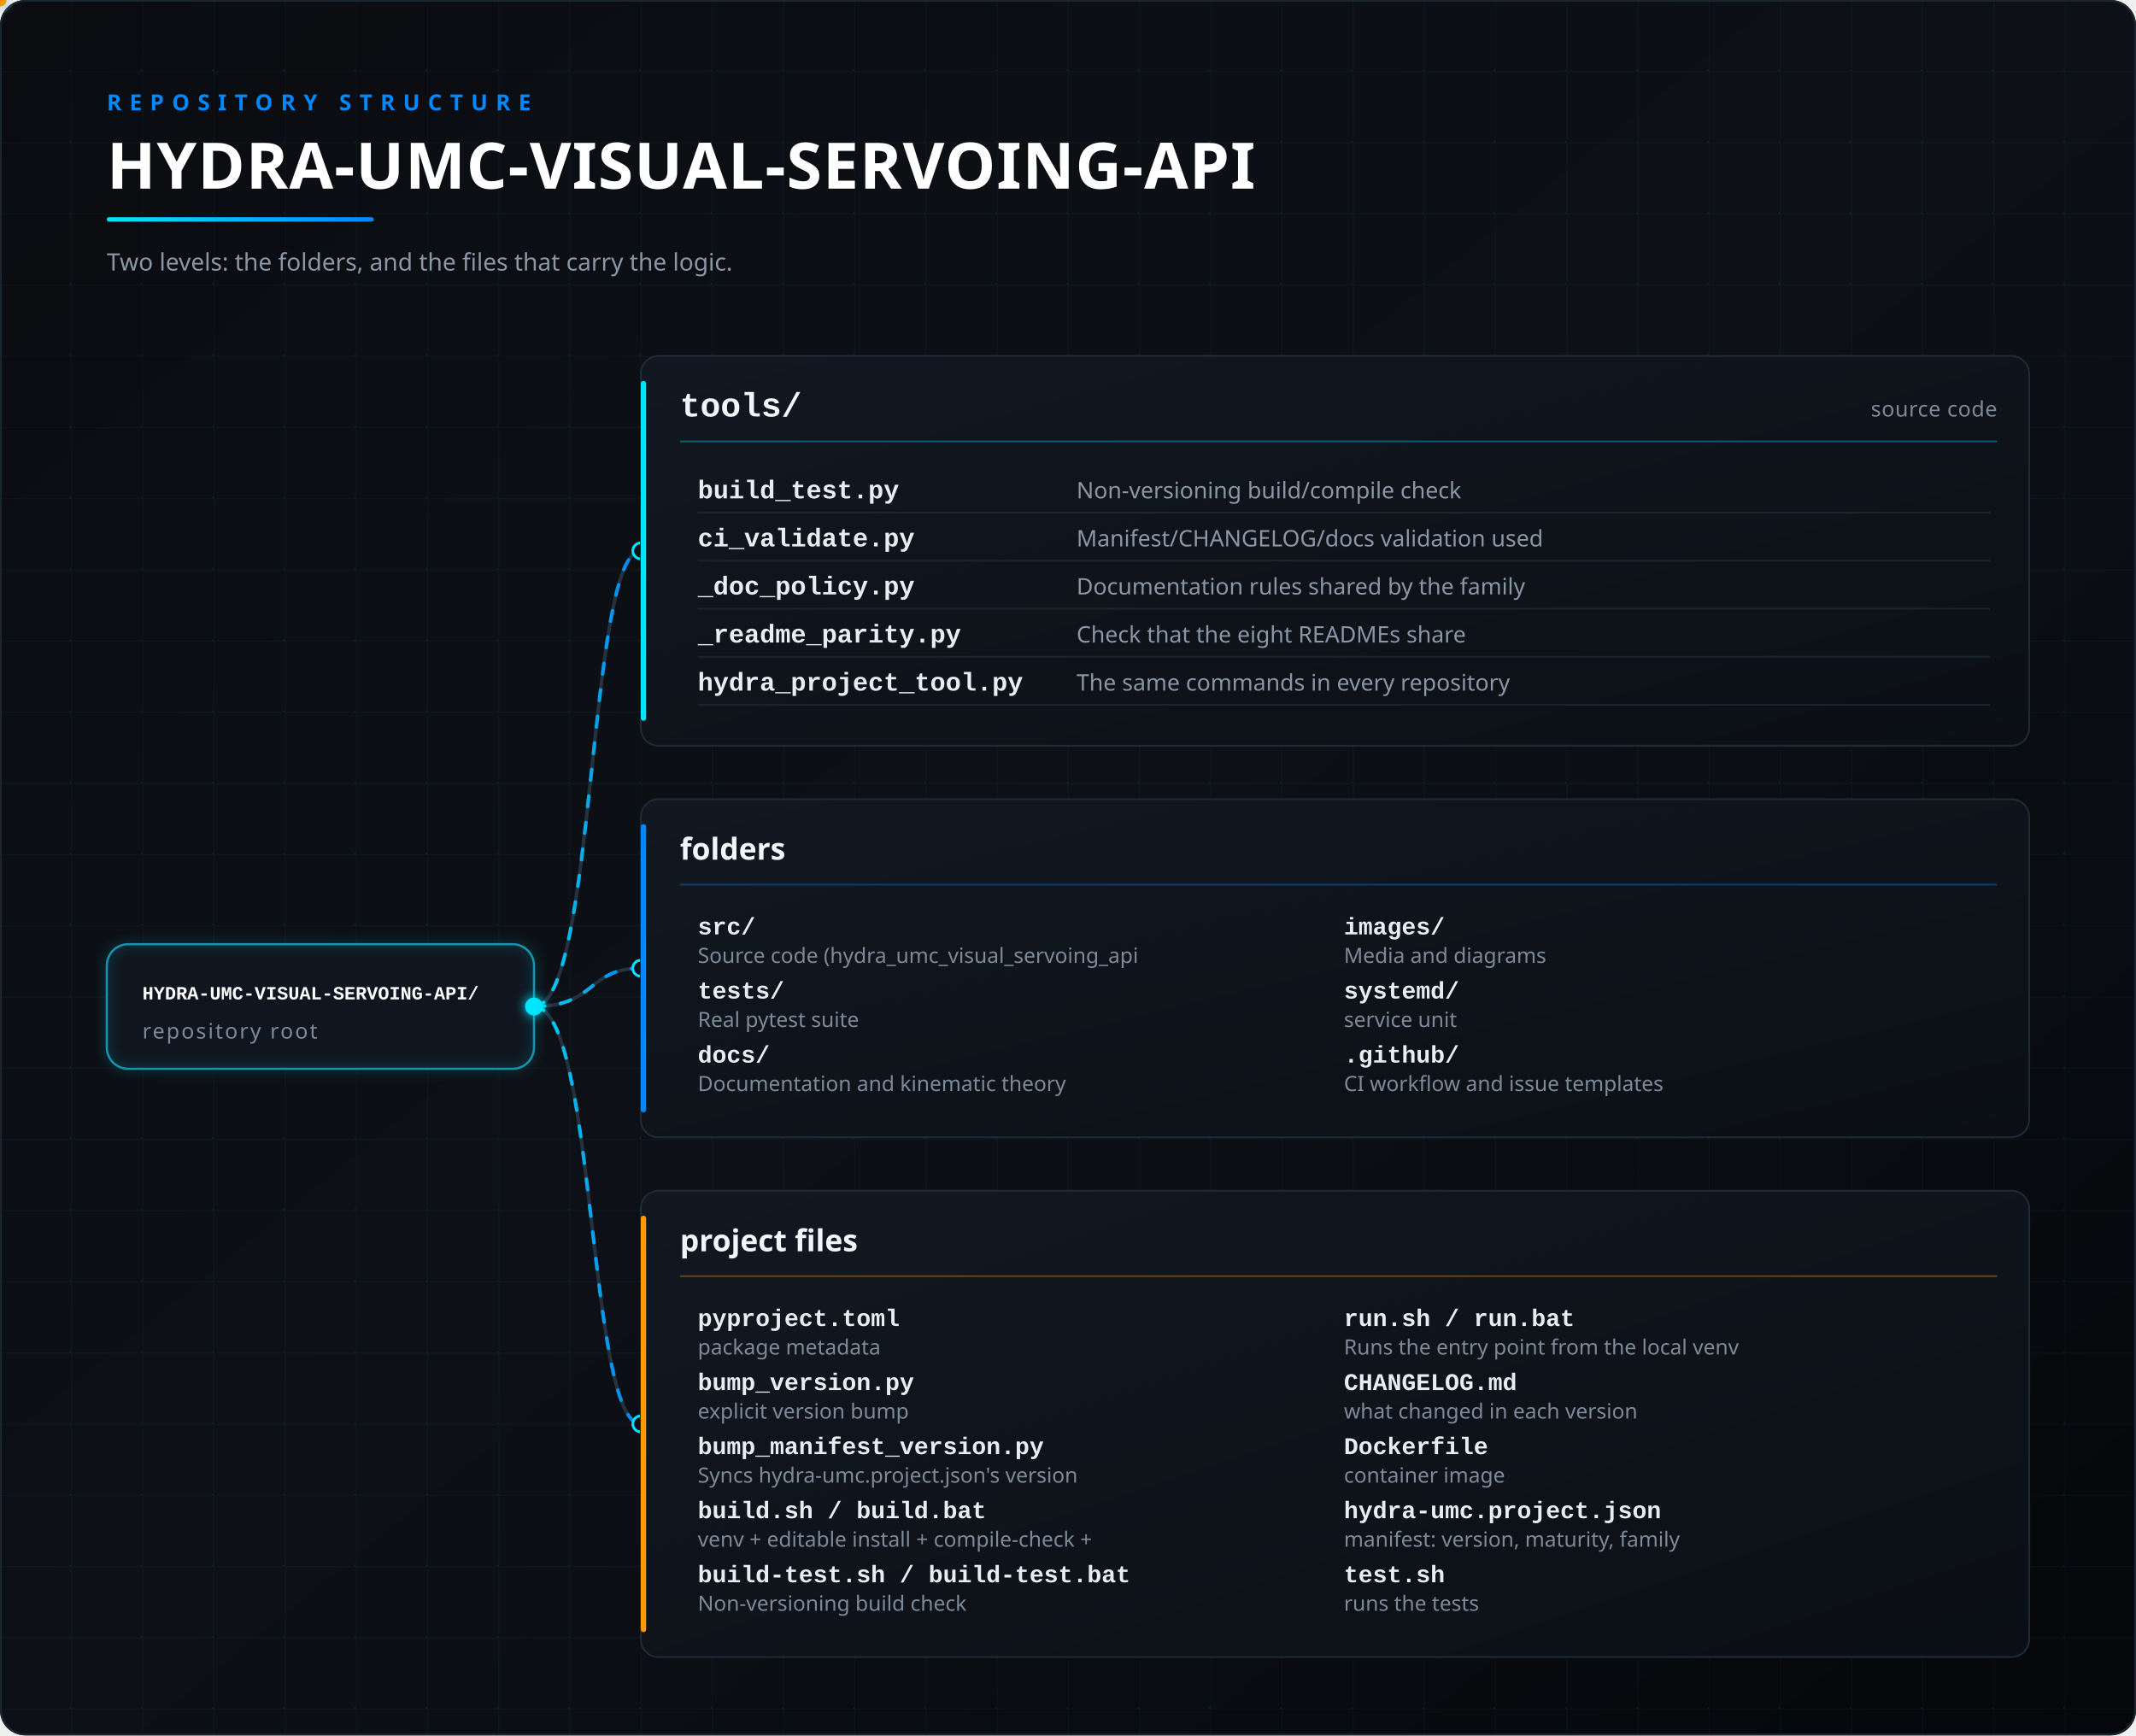
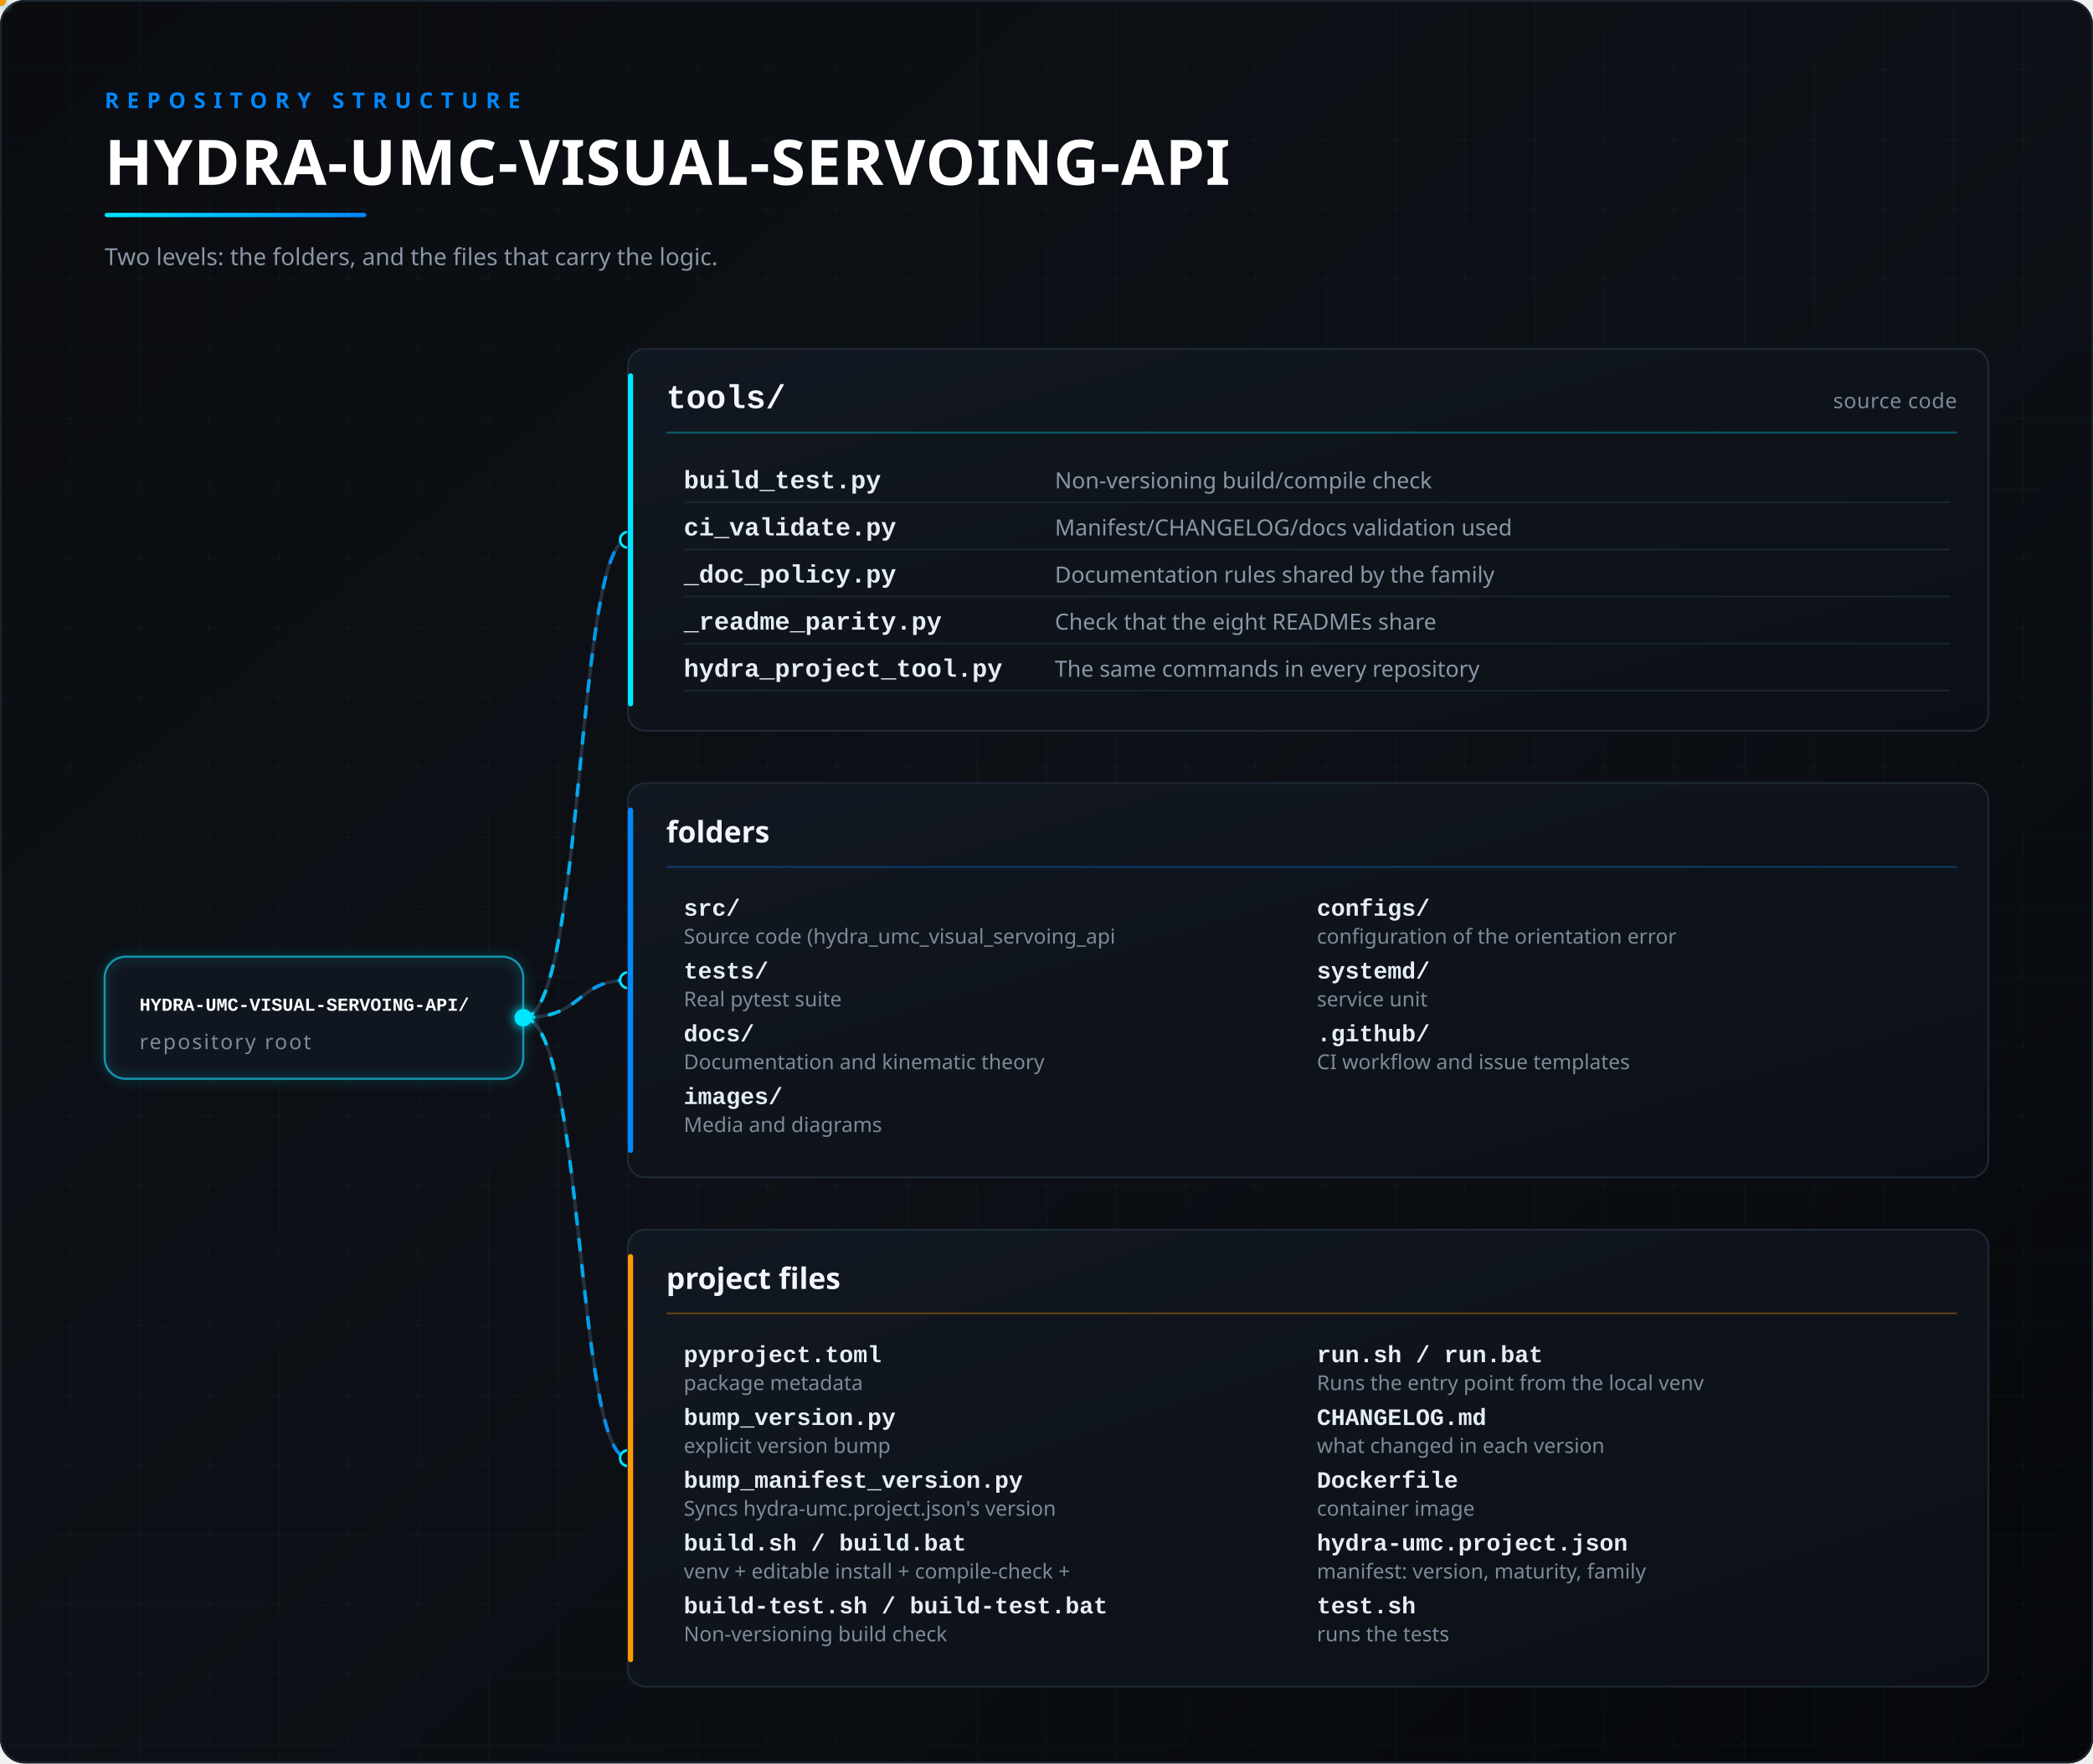
- <svg xmlns="http://www.w3.org/2000/svg" viewBox="0 0 1200 975" width="100%" role="img" aria-labelledby="t d">
+ <svg xmlns="http://www.w3.org/2000/svg" viewBox="0 0 1200 1011" width="100%" role="img" aria-labelledby="t d">
  <defs>
    <linearGradient id="bg" x1="0" y1="0" x2="1" y2="1">
      <stop offset="0" stop-color="#0A0C10" />
      <stop offset="0.5" stop-color="#0D1117" />
      <stop offset="1" stop-color="#05070A" />
    </linearGradient>
    <linearGradient id="card" x1="0" y1="0" x2="1" y2="1">
      <stop offset="0" stop-color="#121821" />
      <stop offset="1" stop-color="#0B0F15" />
    </linearGradient>
    <linearGradient id="line" x1="0" y1="0" x2="1" y2="0">
      <stop offset="0" stop-color="#00E5FF" />
      <stop offset="1" stop-color="#0088FF" />
    </linearGradient>
    <filter id="glow" x="-50%" y="-50%" width="200%" height="200%">
      <feGaussianBlur stdDeviation="3" result="b" />
      <feMerge>
        <feMergeNode in="b" />
        <feMergeNode in="SourceGraphic" />
      </feMerge>
    </filter>
    <pattern id="grid" width="40" height="40" patternUnits="userSpaceOnUse">
      <path d="M40 0H0V40" fill="none" stroke="#00E5FF" stroke-opacity="0.035" />
      <circle cx="40" cy="40" r="1" fill="#00E5FF" fill-opacity="0.09" />
    </pattern>
  </defs>
-   <rect width="1200" height="975" rx="14" fill="url(#bg)" />
-   <rect width="1200" height="975" rx="14" fill="url(#grid)" />
-   <rect x="0.5" y="0.5" width="1199" height="974" rx="14" fill="none" stroke="#1B2530" />
+   <rect width="1200" height="1011" rx="14" fill="url(#bg)" />
+   <rect width="1200" height="1011" rx="14" fill="url(#grid)" />
+   <rect x="0.5" y="0.5" width="1199" height="1010" rx="14" fill="none" stroke="#1B2530" />
  <text x="60" y="62" font-family="'Segoe UI','Noto Sans','Noto Sans CJK SC','Microsoft YaHei','Yu Gothic','Helvetica Neue',Helvetica,Arial,sans-serif" font-size="12.5" font-weight="600" fill="#0088FF" text-anchor="start" letter-spacing="4.5">REPOSITORY STRUCTURE</text>
  <text x="60" y="106" font-family="'Segoe UI','Noto Sans','Noto Sans CJK SC','Microsoft YaHei','Yu Gothic','Helvetica Neue',Helvetica,Arial,sans-serif" font-size="36" font-weight="700" fill="#FFFFFF" text-anchor="start" letter-spacing="0.5">HYDRA-UMC-VISUAL-SERVOING-API</text>
  <rect x="60" y="122" width="150" height="2.5" rx="1.25" fill="url(#line)">
    <animate attributeName="width" values="40;150;150" keyTimes="0;0.4;1" dur="3s" repeatCount="indefinite" />
  </rect>
  <text x="60" y="152" font-family="'Segoe UI','Noto Sans','Noto Sans CJK SC','Microsoft YaHei','Yu Gothic','Helvetica Neue',Helvetica,Arial,sans-serif" font-size="13.5" font-weight="400" fill="#8A97A6" text-anchor="start">Two levels: the folders, and the files that carry the logic.</text>
-   <path id="c0" d="M300,565.5 C335,565.5 330,309.5 360,309.5" fill="none" stroke="#243140" stroke-width="2" />
-   <path d="M300,565.5 C335,565.5 330,309.5 360,309.5" fill="none" stroke="url(#line)" stroke-width="2" stroke-linecap="round" stroke-dasharray="6 9" opacity="0.9">
+   <path id="c0" d="M300,583.5 C335,583.5 330,309.5 360,309.5" fill="none" stroke="#243140" stroke-width="2" />
+   <path d="M300,583.5 C335,583.5 330,309.5 360,309.5" fill="none" stroke="url(#line)" stroke-width="2" stroke-linecap="round" stroke-dasharray="6 9" opacity="0.9">
    <animate attributeName="stroke-dashoffset" from="0" to="-30" dur="1.6s" repeatCount="indefinite" />
  </path>
  <circle cx="360" cy="309.5" r="4.5" fill="#0D1117" stroke="#00E5FF" stroke-width="1.5" />
-   <path id="c1" d="M300,565.5 C335,565.5 330,544 360,544" fill="none" stroke="#243140" stroke-width="2" />
-   <path d="M300,565.5 C335,565.5 330,544 360,544" fill="none" stroke="url(#line)" stroke-width="2" stroke-linecap="round" stroke-dasharray="6 9" opacity="0.9">
+   <path id="c1" d="M300,583.5 C335,583.5 330,562 360,562" fill="none" stroke="#243140" stroke-width="2" />
+   <path d="M300,583.5 C335,583.5 330,562 360,562" fill="none" stroke="url(#line)" stroke-width="2" stroke-linecap="round" stroke-dasharray="6 9" opacity="0.9">
    <animate attributeName="stroke-dashoffset" from="0" to="-30" dur="1.6s" repeatCount="indefinite" />
  </path>
-   <circle cx="360" cy="544" r="4.5" fill="#0D1117" stroke="#00E5FF" stroke-width="1.5" />
-   <path id="c2" d="M300,565.5 C335,565.5 330,800 360,800" fill="none" stroke="#243140" stroke-width="2" />
-   <path d="M300,565.5 C335,565.5 330,800 360,800" fill="none" stroke="url(#line)" stroke-width="2" stroke-linecap="round" stroke-dasharray="6 9" opacity="0.9">
+   <circle cx="360" cy="562" r="4.5" fill="#0D1117" stroke="#00E5FF" stroke-width="1.5" />
+   <path id="c2" d="M300,583.5 C335,583.5 330,836 360,836" fill="none" stroke="#243140" stroke-width="2" />
+   <path d="M300,583.5 C335,583.5 330,836 360,836" fill="none" stroke="url(#line)" stroke-width="2" stroke-linecap="round" stroke-dasharray="6 9" opacity="0.9">
    <animate attributeName="stroke-dashoffset" from="0" to="-30" dur="1.6s" repeatCount="indefinite" />
  </path>
-   <circle cx="360" cy="800" r="4.5" fill="#0D1117" stroke="#00E5FF" stroke-width="1.5" />
+   <circle cx="360" cy="836" r="4.5" fill="#0D1117" stroke="#00E5FF" stroke-width="1.5" />
  <circle r="3.5" fill="#00E5FF" filter="url(#glow)">
    <animateMotion dur="3.4s" repeatCount="indefinite">
      <mpath href="#c0" />
    </animateMotion>
  </circle>
  <circle r="3.5" fill="#0088FF" filter="url(#glow)">
    <animateMotion dur="4.2s" repeatCount="indefinite">
      <mpath href="#c1" />
    </animateMotion>
  </circle>
  <circle r="3.5" fill="#FF9900" filter="url(#glow)">
    <animateMotion dur="5.0s" repeatCount="indefinite">
      <mpath href="#c2" />
    </animateMotion>
  </circle>
-   <rect x="60" y="530.5" width="240" height="70" rx="12" fill="#0F1620" stroke="#2A3A4C" stroke-width="1.2" />
-   <rect x="60" y="530.5" width="240" height="70" rx="12" fill="none" stroke="#00E5FF" stroke-opacity="0.5" stroke-width="1.2" filter="url(#glow)">
+   <rect x="60" y="548.5" width="240" height="70" rx="12" fill="#0F1620" stroke="#2A3A4C" stroke-width="1.2" />
+   <rect x="60" y="548.5" width="240" height="70" rx="12" fill="none" stroke="#00E5FF" stroke-opacity="0.5" stroke-width="1.2" filter="url(#glow)">
    <animate attributeName="stroke-opacity" values="0.15;0.6;0.15" dur="3.6s" repeatCount="indefinite" />
  </rect>
-   <text x="80" y="561.5" font-family="'JetBrains Mono','Cascadia Code','SFMono-Regular',Consolas,'Liberation Mono',monospace" font-size="10.5" font-weight="700" fill="#FFFFFF" text-anchor="start">HYDRA-UMC-VISUAL-SERVOING-API/</text>
-   <text x="80" y="583.5" font-family="'Segoe UI','Noto Sans','Noto Sans CJK SC','Microsoft YaHei','Yu Gothic','Helvetica Neue',Helvetica,Arial,sans-serif" font-size="12" font-weight="400" fill="#7D8A99" text-anchor="start" letter-spacing="1">repository root</text>
-   <circle cx="300" cy="565.5" r="5" fill="#00E5FF" filter="url(#glow)" />
+   <text x="80" y="579.5" font-family="'JetBrains Mono','Cascadia Code','SFMono-Regular',Consolas,'Liberation Mono',monospace" font-size="10.5" font-weight="700" fill="#FFFFFF" text-anchor="start">HYDRA-UMC-VISUAL-SERVOING-API/</text>
+   <text x="80" y="601.5" font-family="'Segoe UI','Noto Sans','Noto Sans CJK SC','Microsoft YaHei','Yu Gothic','Helvetica Neue',Helvetica,Arial,sans-serif" font-size="12" font-weight="400" fill="#7D8A99" text-anchor="start" letter-spacing="1">repository root</text>
+   <circle cx="300" cy="583.5" r="5" fill="#00E5FF" filter="url(#glow)" />
  <rect x="360" y="200" width="780" height="219" rx="10" fill="url(#card)" stroke="#1E2A36" stroke-width="1" />
  <rect x="360" y="214" width="3" height="191" rx="1.5" fill="#00E5FF">
    <animate attributeName="opacity" values="0.55;1;0.55" dur="4s" begin="0s" repeatCount="indefinite" />
  </rect>
  <text x="382" y="234" font-family="'JetBrains Mono','Cascadia Code','SFMono-Regular',Consolas,'Liberation Mono',monospace" font-size="19" font-weight="700" fill="#F2F6FA" text-anchor="start">tools/</text>
  <text x="1122" y="234" font-family="'Segoe UI','Noto Sans','Noto Sans CJK SC','Microsoft YaHei','Yu Gothic','Helvetica Neue',Helvetica,Arial,sans-serif" font-size="12" font-weight="400" fill="#7D8A99" text-anchor="end" letter-spacing="0.3">source code</text>
  <line x1="382" y1="248" x2="1122" y2="248" stroke="#00E5FF" stroke-opacity="0.35" stroke-width="1" />
  <text x="392" y="280" font-family="'JetBrains Mono','Cascadia Code','SFMono-Regular',Consolas,'Liberation Mono',monospace" font-size="14.5" font-weight="600" fill="#E6EDF3" text-anchor="start">build_test.py</text>
  <text x="604.79" y="280" font-family="'Segoe UI','Noto Sans','Noto Sans CJK SC','Microsoft YaHei','Yu Gothic','Helvetica Neue',Helvetica,Arial,sans-serif" font-size="12.8" font-weight="400" fill="#8A97A6" text-anchor="start">Non-versioning build/compile check</text>
  <line x1="392" y1="288" x2="1118" y2="288" stroke="#1A2430" stroke-width="1" />
  <text x="392" y="307" font-family="'JetBrains Mono','Cascadia Code','SFMono-Regular',Consolas,'Liberation Mono',monospace" font-size="14.5" font-weight="600" fill="#E6EDF3" text-anchor="start">ci_validate.py</text>
  <text x="604.79" y="307" font-family="'Segoe UI','Noto Sans','Noto Sans CJK SC','Microsoft YaHei','Yu Gothic','Helvetica Neue',Helvetica,Arial,sans-serif" font-size="12.8" font-weight="400" fill="#8A97A6" text-anchor="start">Manifest/CHANGELOG/docs validation used</text>
  <line x1="392" y1="315" x2="1118" y2="315" stroke="#1A2430" stroke-width="1" />
  <text x="392" y="334" font-family="'JetBrains Mono','Cascadia Code','SFMono-Regular',Consolas,'Liberation Mono',monospace" font-size="14.5" font-weight="600" fill="#E6EDF3" text-anchor="start">_doc_policy.py</text>
  <text x="604.79" y="334" font-family="'Segoe UI','Noto Sans','Noto Sans CJK SC','Microsoft YaHei','Yu Gothic','Helvetica Neue',Helvetica,Arial,sans-serif" font-size="12.8" font-weight="400" fill="#8A97A6" text-anchor="start">Documentation rules shared by the family</text>
  <line x1="392" y1="342" x2="1118" y2="342" stroke="#1A2430" stroke-width="1" />
  <text x="392" y="361" font-family="'JetBrains Mono','Cascadia Code','SFMono-Regular',Consolas,'Liberation Mono',monospace" font-size="14.5" font-weight="600" fill="#E6EDF3" text-anchor="start">_readme_parity.py</text>
  <text x="604.79" y="361" font-family="'Segoe UI','Noto Sans','Noto Sans CJK SC','Microsoft YaHei','Yu Gothic','Helvetica Neue',Helvetica,Arial,sans-serif" font-size="12.8" font-weight="400" fill="#8A97A6" text-anchor="start">Check that the eight READMEs share</text>
  <line x1="392" y1="369" x2="1118" y2="369" stroke="#1A2430" stroke-width="1" />
  <text x="392" y="388" font-family="'JetBrains Mono','Cascadia Code','SFMono-Regular',Consolas,'Liberation Mono',monospace" font-size="14.5" font-weight="600" fill="#E6EDF3" text-anchor="start">hydra_project_tool.py</text>
  <text x="604.79" y="388" font-family="'Segoe UI','Noto Sans','Noto Sans CJK SC','Microsoft YaHei','Yu Gothic','Helvetica Neue',Helvetica,Arial,sans-serif" font-size="12.8" font-weight="400" fill="#8A97A6" text-anchor="start">The same commands in every repository</text>
  <line x1="392" y1="396" x2="1118" y2="396" stroke="#1A2430" stroke-width="1" />
-   <rect x="360" y="449" width="780" height="190" rx="10" fill="url(#card)" stroke="#1E2A36" stroke-width="1" />
-   <rect x="360" y="463" width="3" height="162" rx="1.5" fill="#0088FF">
+   <rect x="360" y="449" width="780" height="226" rx="10" fill="url(#card)" stroke="#1E2A36" stroke-width="1" />
+   <rect x="360" y="463" width="3" height="198" rx="1.5" fill="#0088FF">
    <animate attributeName="opacity" values="0.55;1;0.55" dur="4s" begin="0.6s" repeatCount="indefinite" />
  </rect>
  <text x="382" y="483" font-family="'Segoe UI','Noto Sans','Noto Sans CJK SC','Microsoft YaHei','Yu Gothic','Helvetica Neue',Helvetica,Arial,sans-serif" font-size="17" font-weight="700" fill="#F2F6FA" text-anchor="start">folders</text>
  <line x1="382" y1="497" x2="1122" y2="497" stroke="#0088FF" stroke-opacity="0.35" stroke-width="1" />
  <text x="392" y="525" font-family="'JetBrains Mono','Cascadia Code','SFMono-Regular',Consolas,'Liberation Mono',monospace" font-size="13.5" font-weight="600" fill="#E6EDF3" text-anchor="start">src/</text>
  <text x="392" y="541" font-family="'Segoe UI','Noto Sans','Noto Sans CJK SC','Microsoft YaHei','Yu Gothic','Helvetica Neue',Helvetica,Arial,sans-serif" font-size="11.8" font-weight="400" fill="#7D8A99" text-anchor="start">Source code (hydra_umc_visual_servoing_api</text>
  <text x="392" y="561" font-family="'JetBrains Mono','Cascadia Code','SFMono-Regular',Consolas,'Liberation Mono',monospace" font-size="13.5" font-weight="600" fill="#E6EDF3" text-anchor="start">tests/</text>
  <text x="392" y="577" font-family="'Segoe UI','Noto Sans','Noto Sans CJK SC','Microsoft YaHei','Yu Gothic','Helvetica Neue',Helvetica,Arial,sans-serif" font-size="11.8" font-weight="400" fill="#7D8A99" text-anchor="start">Real pytest suite</text>
  <text x="392" y="597" font-family="'JetBrains Mono','Cascadia Code','SFMono-Regular',Consolas,'Liberation Mono',monospace" font-size="13.5" font-weight="600" fill="#E6EDF3" text-anchor="start">docs/</text>
  <text x="392" y="613" font-family="'Segoe UI','Noto Sans','Noto Sans CJK SC','Microsoft YaHei','Yu Gothic','Helvetica Neue',Helvetica,Arial,sans-serif" font-size="11.8" font-weight="400" fill="#7D8A99" text-anchor="start">Documentation and kinematic theory</text>
-   <text x="755" y="525" font-family="'JetBrains Mono','Cascadia Code','SFMono-Regular',Consolas,'Liberation Mono',monospace" font-size="13.5" font-weight="600" fill="#E6EDF3" text-anchor="start">images/</text>
-   <text x="755" y="541" font-family="'Segoe UI','Noto Sans','Noto Sans CJK SC','Microsoft YaHei','Yu Gothic','Helvetica Neue',Helvetica,Arial,sans-serif" font-size="11.8" font-weight="400" fill="#7D8A99" text-anchor="start">Media and diagrams</text>
+   <text x="392" y="633" font-family="'JetBrains Mono','Cascadia Code','SFMono-Regular',Consolas,'Liberation Mono',monospace" font-size="13.5" font-weight="600" fill="#E6EDF3" text-anchor="start">images/</text>
+   <text x="392" y="649" font-family="'Segoe UI','Noto Sans','Noto Sans CJK SC','Microsoft YaHei','Yu Gothic','Helvetica Neue',Helvetica,Arial,sans-serif" font-size="11.8" font-weight="400" fill="#7D8A99" text-anchor="start">Media and diagrams</text>
+   <text x="755" y="525" font-family="'JetBrains Mono','Cascadia Code','SFMono-Regular',Consolas,'Liberation Mono',monospace" font-size="13.5" font-weight="600" fill="#E6EDF3" text-anchor="start">configs/</text>
+   <text x="755" y="541" font-family="'Segoe UI','Noto Sans','Noto Sans CJK SC','Microsoft YaHei','Yu Gothic','Helvetica Neue',Helvetica,Arial,sans-serif" font-size="11.8" font-weight="400" fill="#7D8A99" text-anchor="start">configuration of the orientation error</text>
  <text x="755" y="561" font-family="'JetBrains Mono','Cascadia Code','SFMono-Regular',Consolas,'Liberation Mono',monospace" font-size="13.5" font-weight="600" fill="#E6EDF3" text-anchor="start">systemd/</text>
  <text x="755" y="577" font-family="'Segoe UI','Noto Sans','Noto Sans CJK SC','Microsoft YaHei','Yu Gothic','Helvetica Neue',Helvetica,Arial,sans-serif" font-size="11.8" font-weight="400" fill="#7D8A99" text-anchor="start">service unit</text>
  <text x="755" y="597" font-family="'JetBrains Mono','Cascadia Code','SFMono-Regular',Consolas,'Liberation Mono',monospace" font-size="13.5" font-weight="600" fill="#E6EDF3" text-anchor="start">.github/</text>
  <text x="755" y="613" font-family="'Segoe UI','Noto Sans','Noto Sans CJK SC','Microsoft YaHei','Yu Gothic','Helvetica Neue',Helvetica,Arial,sans-serif" font-size="11.8" font-weight="400" fill="#7D8A99" text-anchor="start">CI workflow and issue templates</text>
-   <rect x="360" y="669" width="780" height="262" rx="10" fill="url(#card)" stroke="#1E2A36" stroke-width="1" />
-   <rect x="360" y="683" width="3" height="234" rx="1.5" fill="#FF9900">
+   <rect x="360" y="705" width="780" height="262" rx="10" fill="url(#card)" stroke="#1E2A36" stroke-width="1" />
+   <rect x="360" y="719" width="3" height="234" rx="1.5" fill="#FF9900">
    <animate attributeName="opacity" values="0.55;1;0.55" dur="4s" begin="1.2s" repeatCount="indefinite" />
  </rect>
-   <text x="382" y="703" font-family="'Segoe UI','Noto Sans','Noto Sans CJK SC','Microsoft YaHei','Yu Gothic','Helvetica Neue',Helvetica,Arial,sans-serif" font-size="17" font-weight="700" fill="#F2F6FA" text-anchor="start">project files</text>
-   <line x1="382" y1="717" x2="1122" y2="717" stroke="#FF9900" stroke-opacity="0.35" stroke-width="1" />
-   <text x="392" y="745" font-family="'JetBrains Mono','Cascadia Code','SFMono-Regular',Consolas,'Liberation Mono',monospace" font-size="13.5" font-weight="600" fill="#E6EDF3" text-anchor="start">pyproject.toml</text>
-   <text x="392" y="761" font-family="'Segoe UI','Noto Sans','Noto Sans CJK SC','Microsoft YaHei','Yu Gothic','Helvetica Neue',Helvetica,Arial,sans-serif" font-size="11.8" font-weight="400" fill="#7D8A99" text-anchor="start">package metadata</text>
-   <text x="392" y="781" font-family="'JetBrains Mono','Cascadia Code','SFMono-Regular',Consolas,'Liberation Mono',monospace" font-size="13.5" font-weight="600" fill="#E6EDF3" text-anchor="start">bump_version.py</text>
-   <text x="392" y="797" font-family="'Segoe UI','Noto Sans','Noto Sans CJK SC','Microsoft YaHei','Yu Gothic','Helvetica Neue',Helvetica,Arial,sans-serif" font-size="11.8" font-weight="400" fill="#7D8A99" text-anchor="start">explicit version bump</text>
-   <text x="392" y="817" font-family="'JetBrains Mono','Cascadia Code','SFMono-Regular',Consolas,'Liberation Mono',monospace" font-size="13.5" font-weight="600" fill="#E6EDF3" text-anchor="start">bump_manifest_version.py</text>
-   <text x="392" y="833" font-family="'Segoe UI','Noto Sans','Noto Sans CJK SC','Microsoft YaHei','Yu Gothic','Helvetica Neue',Helvetica,Arial,sans-serif" font-size="11.8" font-weight="400" fill="#7D8A99" text-anchor="start">Syncs hydra-umc.project.json's version</text>
-   <text x="392" y="853" font-family="'JetBrains Mono','Cascadia Code','SFMono-Regular',Consolas,'Liberation Mono',monospace" font-size="13.5" font-weight="600" fill="#E6EDF3" text-anchor="start">build.sh / build.bat</text>
-   <text x="392" y="869" font-family="'Segoe UI','Noto Sans','Noto Sans CJK SC','Microsoft YaHei','Yu Gothic','Helvetica Neue',Helvetica,Arial,sans-serif" font-size="11.8" font-weight="400" fill="#7D8A99" text-anchor="start">venv + editable install + compile-check +</text>
-   <text x="392" y="889" font-family="'JetBrains Mono','Cascadia Code','SFMono-Regular',Consolas,'Liberation Mono',monospace" font-size="13.5" font-weight="600" fill="#E6EDF3" text-anchor="start">build-test.sh / build-test.bat</text>
-   <text x="392" y="905" font-family="'Segoe UI','Noto Sans','Noto Sans CJK SC','Microsoft YaHei','Yu Gothic','Helvetica Neue',Helvetica,Arial,sans-serif" font-size="11.8" font-weight="400" fill="#7D8A99" text-anchor="start">Non-versioning build check</text>
-   <text x="755" y="745" font-family="'JetBrains Mono','Cascadia Code','SFMono-Regular',Consolas,'Liberation Mono',monospace" font-size="13.5" font-weight="600" fill="#E6EDF3" text-anchor="start">run.sh / run.bat</text>
-   <text x="755" y="761" font-family="'Segoe UI','Noto Sans','Noto Sans CJK SC','Microsoft YaHei','Yu Gothic','Helvetica Neue',Helvetica,Arial,sans-serif" font-size="11.8" font-weight="400" fill="#7D8A99" text-anchor="start">Runs the entry point from the local venv</text>
-   <text x="755" y="781" font-family="'JetBrains Mono','Cascadia Code','SFMono-Regular',Consolas,'Liberation Mono',monospace" font-size="13.5" font-weight="600" fill="#E6EDF3" text-anchor="start">CHANGELOG.md</text>
-   <text x="755" y="797" font-family="'Segoe UI','Noto Sans','Noto Sans CJK SC','Microsoft YaHei','Yu Gothic','Helvetica Neue',Helvetica,Arial,sans-serif" font-size="11.8" font-weight="400" fill="#7D8A99" text-anchor="start">what changed in each version</text>
-   <text x="755" y="817" font-family="'JetBrains Mono','Cascadia Code','SFMono-Regular',Consolas,'Liberation Mono',monospace" font-size="13.5" font-weight="600" fill="#E6EDF3" text-anchor="start">Dockerfile</text>
-   <text x="755" y="833" font-family="'Segoe UI','Noto Sans','Noto Sans CJK SC','Microsoft YaHei','Yu Gothic','Helvetica Neue',Helvetica,Arial,sans-serif" font-size="11.8" font-weight="400" fill="#7D8A99" text-anchor="start">container image</text>
-   <text x="755" y="853" font-family="'JetBrains Mono','Cascadia Code','SFMono-Regular',Consolas,'Liberation Mono',monospace" font-size="13.5" font-weight="600" fill="#E6EDF3" text-anchor="start">hydra-umc.project.json</text>
-   <text x="755" y="869" font-family="'Segoe UI','Noto Sans','Noto Sans CJK SC','Microsoft YaHei','Yu Gothic','Helvetica Neue',Helvetica,Arial,sans-serif" font-size="11.8" font-weight="400" fill="#7D8A99" text-anchor="start">manifest: version, maturity, family</text>
-   <text x="755" y="889" font-family="'JetBrains Mono','Cascadia Code','SFMono-Regular',Consolas,'Liberation Mono',monospace" font-size="13.5" font-weight="600" fill="#E6EDF3" text-anchor="start">test.sh</text>
-   <text x="755" y="905" font-family="'Segoe UI','Noto Sans','Noto Sans CJK SC','Microsoft YaHei','Yu Gothic','Helvetica Neue',Helvetica,Arial,sans-serif" font-size="11.8" font-weight="400" fill="#7D8A99" text-anchor="start">runs the tests</text>
+   <text x="382" y="739" font-family="'Segoe UI','Noto Sans','Noto Sans CJK SC','Microsoft YaHei','Yu Gothic','Helvetica Neue',Helvetica,Arial,sans-serif" font-size="17" font-weight="700" fill="#F2F6FA" text-anchor="start">project files</text>
+   <line x1="382" y1="753" x2="1122" y2="753" stroke="#FF9900" stroke-opacity="0.35" stroke-width="1" />
+   <text x="392" y="781" font-family="'JetBrains Mono','Cascadia Code','SFMono-Regular',Consolas,'Liberation Mono',monospace" font-size="13.5" font-weight="600" fill="#E6EDF3" text-anchor="start">pyproject.toml</text>
+   <text x="392" y="797" font-family="'Segoe UI','Noto Sans','Noto Sans CJK SC','Microsoft YaHei','Yu Gothic','Helvetica Neue',Helvetica,Arial,sans-serif" font-size="11.8" font-weight="400" fill="#7D8A99" text-anchor="start">package metadata</text>
+   <text x="392" y="817" font-family="'JetBrains Mono','Cascadia Code','SFMono-Regular',Consolas,'Liberation Mono',monospace" font-size="13.5" font-weight="600" fill="#E6EDF3" text-anchor="start">bump_version.py</text>
+   <text x="392" y="833" font-family="'Segoe UI','Noto Sans','Noto Sans CJK SC','Microsoft YaHei','Yu Gothic','Helvetica Neue',Helvetica,Arial,sans-serif" font-size="11.8" font-weight="400" fill="#7D8A99" text-anchor="start">explicit version bump</text>
+   <text x="392" y="853" font-family="'JetBrains Mono','Cascadia Code','SFMono-Regular',Consolas,'Liberation Mono',monospace" font-size="13.5" font-weight="600" fill="#E6EDF3" text-anchor="start">bump_manifest_version.py</text>
+   <text x="392" y="869" font-family="'Segoe UI','Noto Sans','Noto Sans CJK SC','Microsoft YaHei','Yu Gothic','Helvetica Neue',Helvetica,Arial,sans-serif" font-size="11.8" font-weight="400" fill="#7D8A99" text-anchor="start">Syncs hydra-umc.project.json's version</text>
+   <text x="392" y="889" font-family="'JetBrains Mono','Cascadia Code','SFMono-Regular',Consolas,'Liberation Mono',monospace" font-size="13.5" font-weight="600" fill="#E6EDF3" text-anchor="start">build.sh / build.bat</text>
+   <text x="392" y="905" font-family="'Segoe UI','Noto Sans','Noto Sans CJK SC','Microsoft YaHei','Yu Gothic','Helvetica Neue',Helvetica,Arial,sans-serif" font-size="11.8" font-weight="400" fill="#7D8A99" text-anchor="start">venv + editable install + compile-check +</text>
+   <text x="392" y="925" font-family="'JetBrains Mono','Cascadia Code','SFMono-Regular',Consolas,'Liberation Mono',monospace" font-size="13.5" font-weight="600" fill="#E6EDF3" text-anchor="start">build-test.sh / build-test.bat</text>
+   <text x="392" y="941" font-family="'Segoe UI','Noto Sans','Noto Sans CJK SC','Microsoft YaHei','Yu Gothic','Helvetica Neue',Helvetica,Arial,sans-serif" font-size="11.8" font-weight="400" fill="#7D8A99" text-anchor="start">Non-versioning build check</text>
+   <text x="755" y="781" font-family="'JetBrains Mono','Cascadia Code','SFMono-Regular',Consolas,'Liberation Mono',monospace" font-size="13.5" font-weight="600" fill="#E6EDF3" text-anchor="start">run.sh / run.bat</text>
+   <text x="755" y="797" font-family="'Segoe UI','Noto Sans','Noto Sans CJK SC','Microsoft YaHei','Yu Gothic','Helvetica Neue',Helvetica,Arial,sans-serif" font-size="11.8" font-weight="400" fill="#7D8A99" text-anchor="start">Runs the entry point from the local venv</text>
+   <text x="755" y="817" font-family="'JetBrains Mono','Cascadia Code','SFMono-Regular',Consolas,'Liberation Mono',monospace" font-size="13.5" font-weight="600" fill="#E6EDF3" text-anchor="start">CHANGELOG.md</text>
+   <text x="755" y="833" font-family="'Segoe UI','Noto Sans','Noto Sans CJK SC','Microsoft YaHei','Yu Gothic','Helvetica Neue',Helvetica,Arial,sans-serif" font-size="11.8" font-weight="400" fill="#7D8A99" text-anchor="start">what changed in each version</text>
+   <text x="755" y="853" font-family="'JetBrains Mono','Cascadia Code','SFMono-Regular',Consolas,'Liberation Mono',monospace" font-size="13.5" font-weight="600" fill="#E6EDF3" text-anchor="start">Dockerfile</text>
+   <text x="755" y="869" font-family="'Segoe UI','Noto Sans','Noto Sans CJK SC','Microsoft YaHei','Yu Gothic','Helvetica Neue',Helvetica,Arial,sans-serif" font-size="11.8" font-weight="400" fill="#7D8A99" text-anchor="start">container image</text>
+   <text x="755" y="889" font-family="'JetBrains Mono','Cascadia Code','SFMono-Regular',Consolas,'Liberation Mono',monospace" font-size="13.5" font-weight="600" fill="#E6EDF3" text-anchor="start">hydra-umc.project.json</text>
+   <text x="755" y="905" font-family="'Segoe UI','Noto Sans','Noto Sans CJK SC','Microsoft YaHei','Yu Gothic','Helvetica Neue',Helvetica,Arial,sans-serif" font-size="11.8" font-weight="400" fill="#7D8A99" text-anchor="start">manifest: version, maturity, family</text>
+   <text x="755" y="925" font-family="'JetBrains Mono','Cascadia Code','SFMono-Regular',Consolas,'Liberation Mono',monospace" font-size="13.5" font-weight="600" fill="#E6EDF3" text-anchor="start">test.sh</text>
+   <text x="755" y="941" font-family="'Segoe UI','Noto Sans','Noto Sans CJK SC','Microsoft YaHei','Yu Gothic','Helvetica Neue',Helvetica,Arial,sans-serif" font-size="11.8" font-weight="400" fill="#7D8A99" text-anchor="start">runs the tests</text>
</svg>
